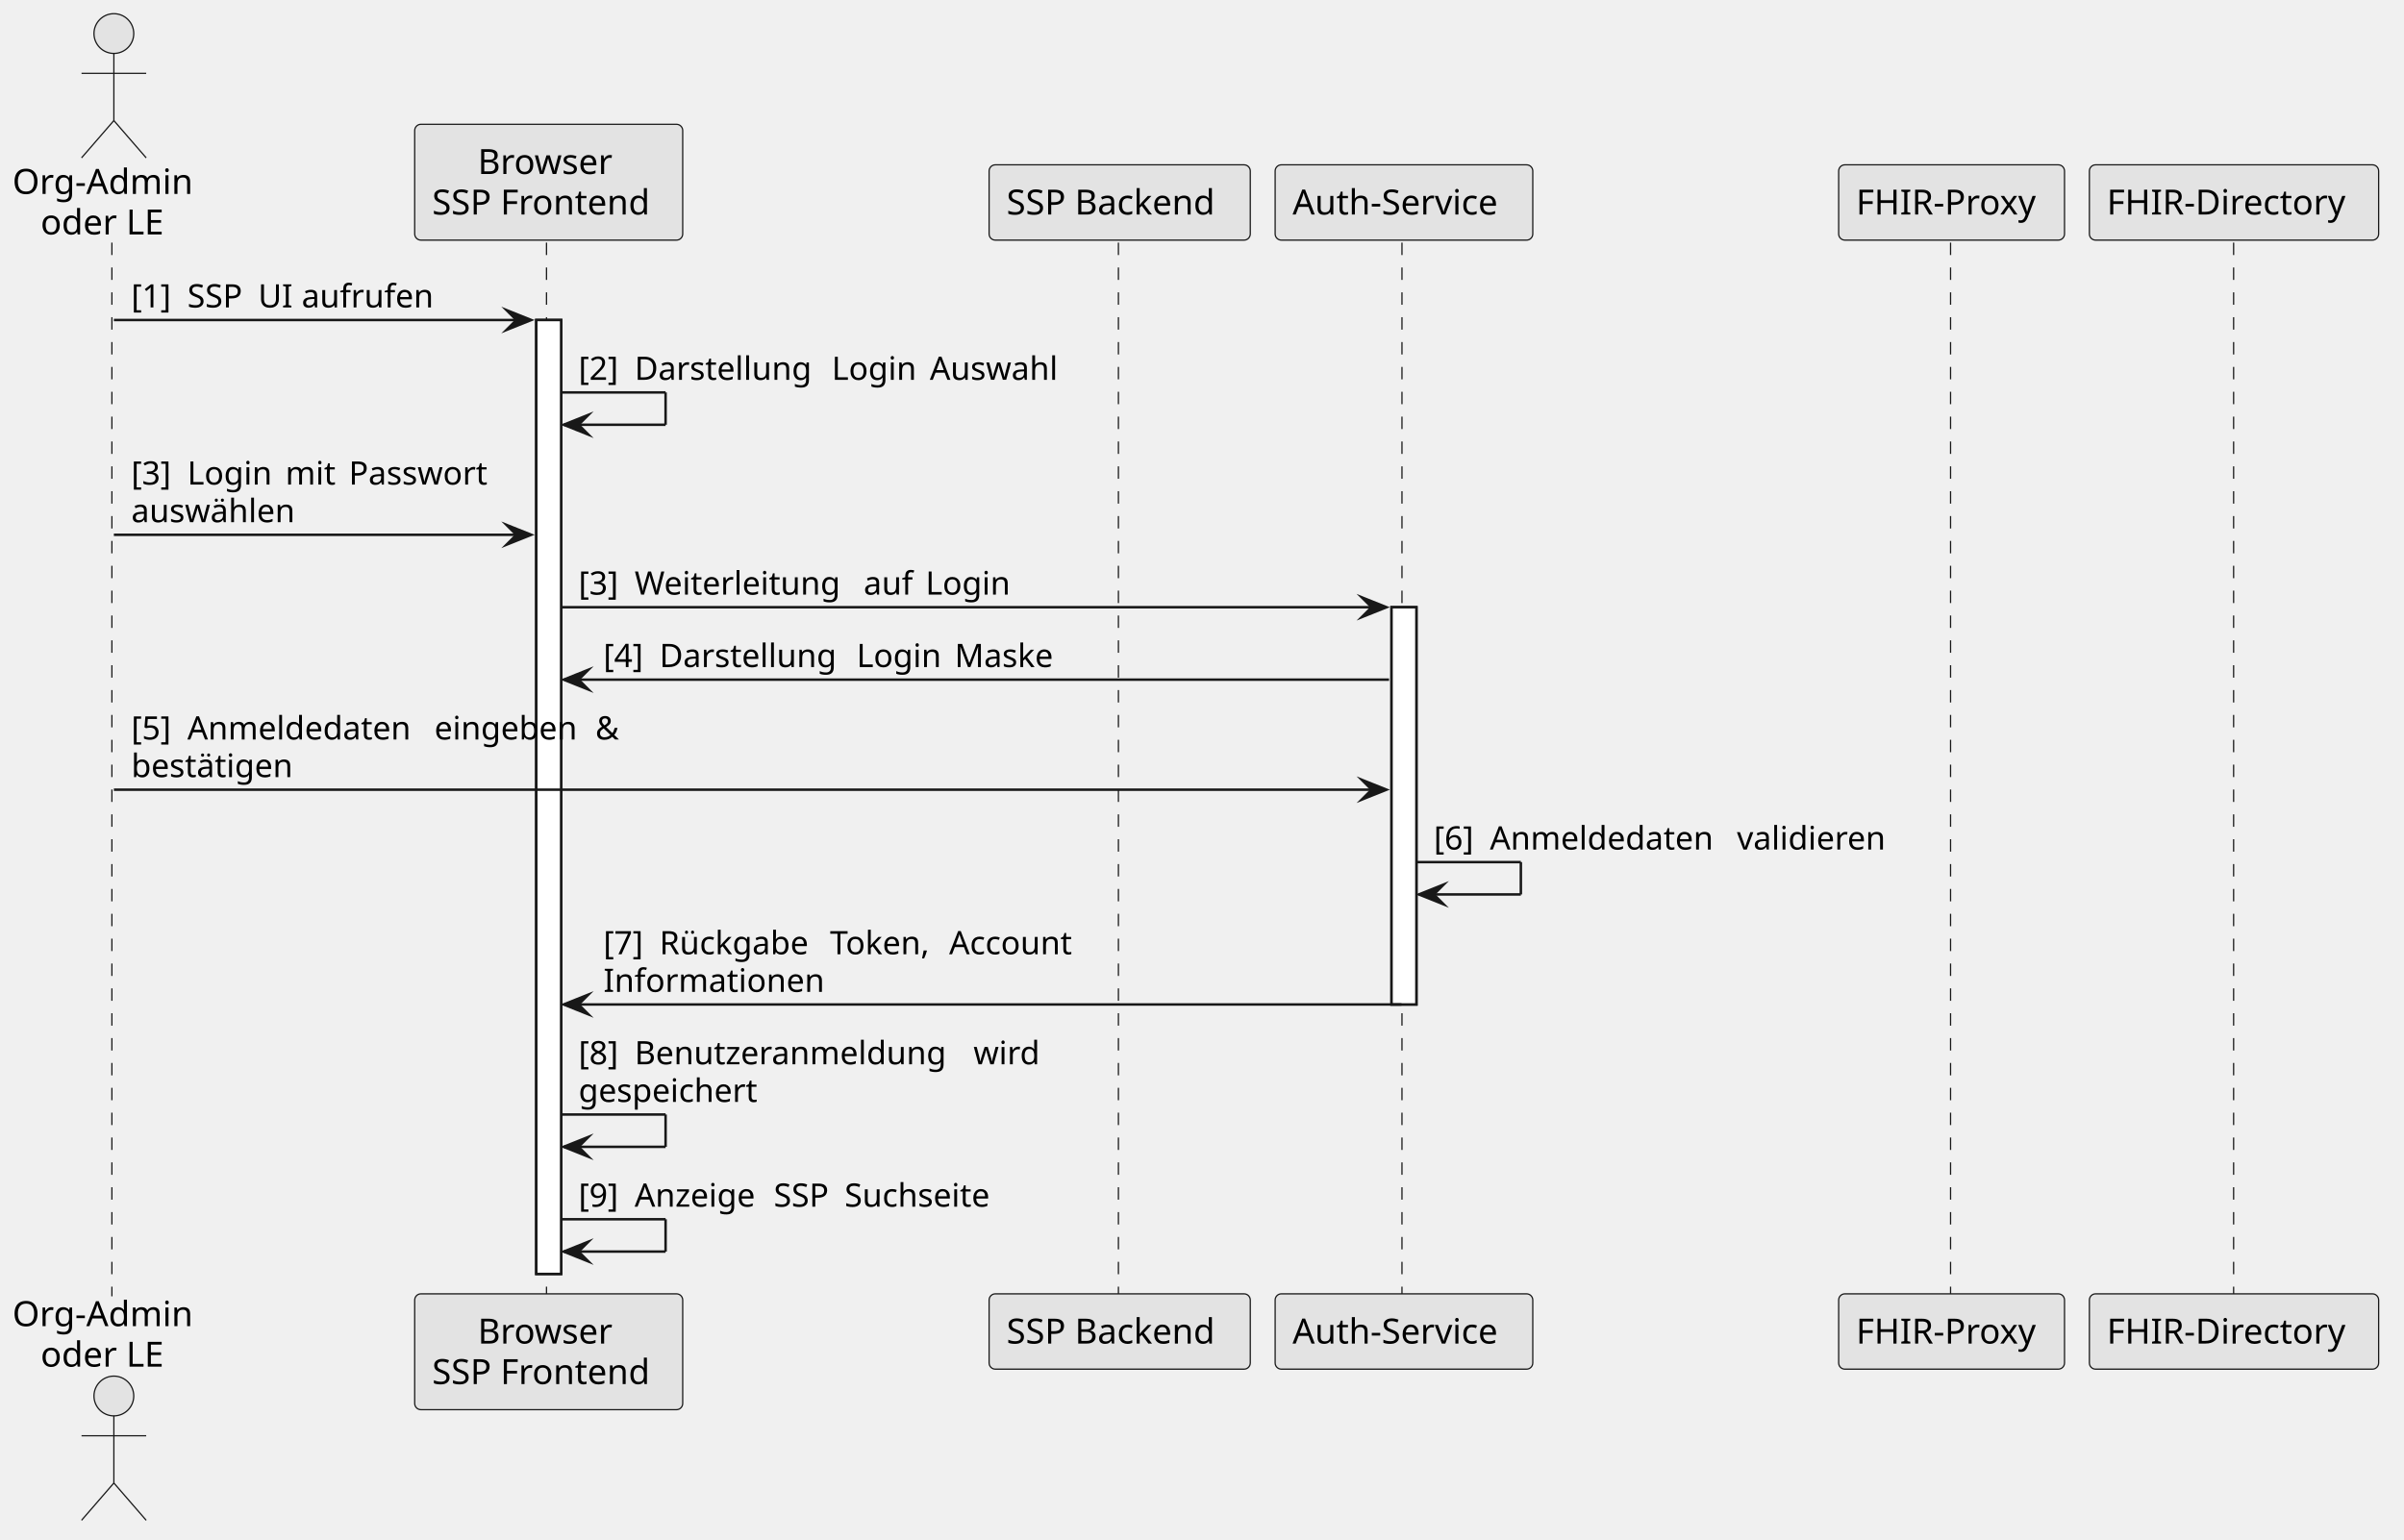
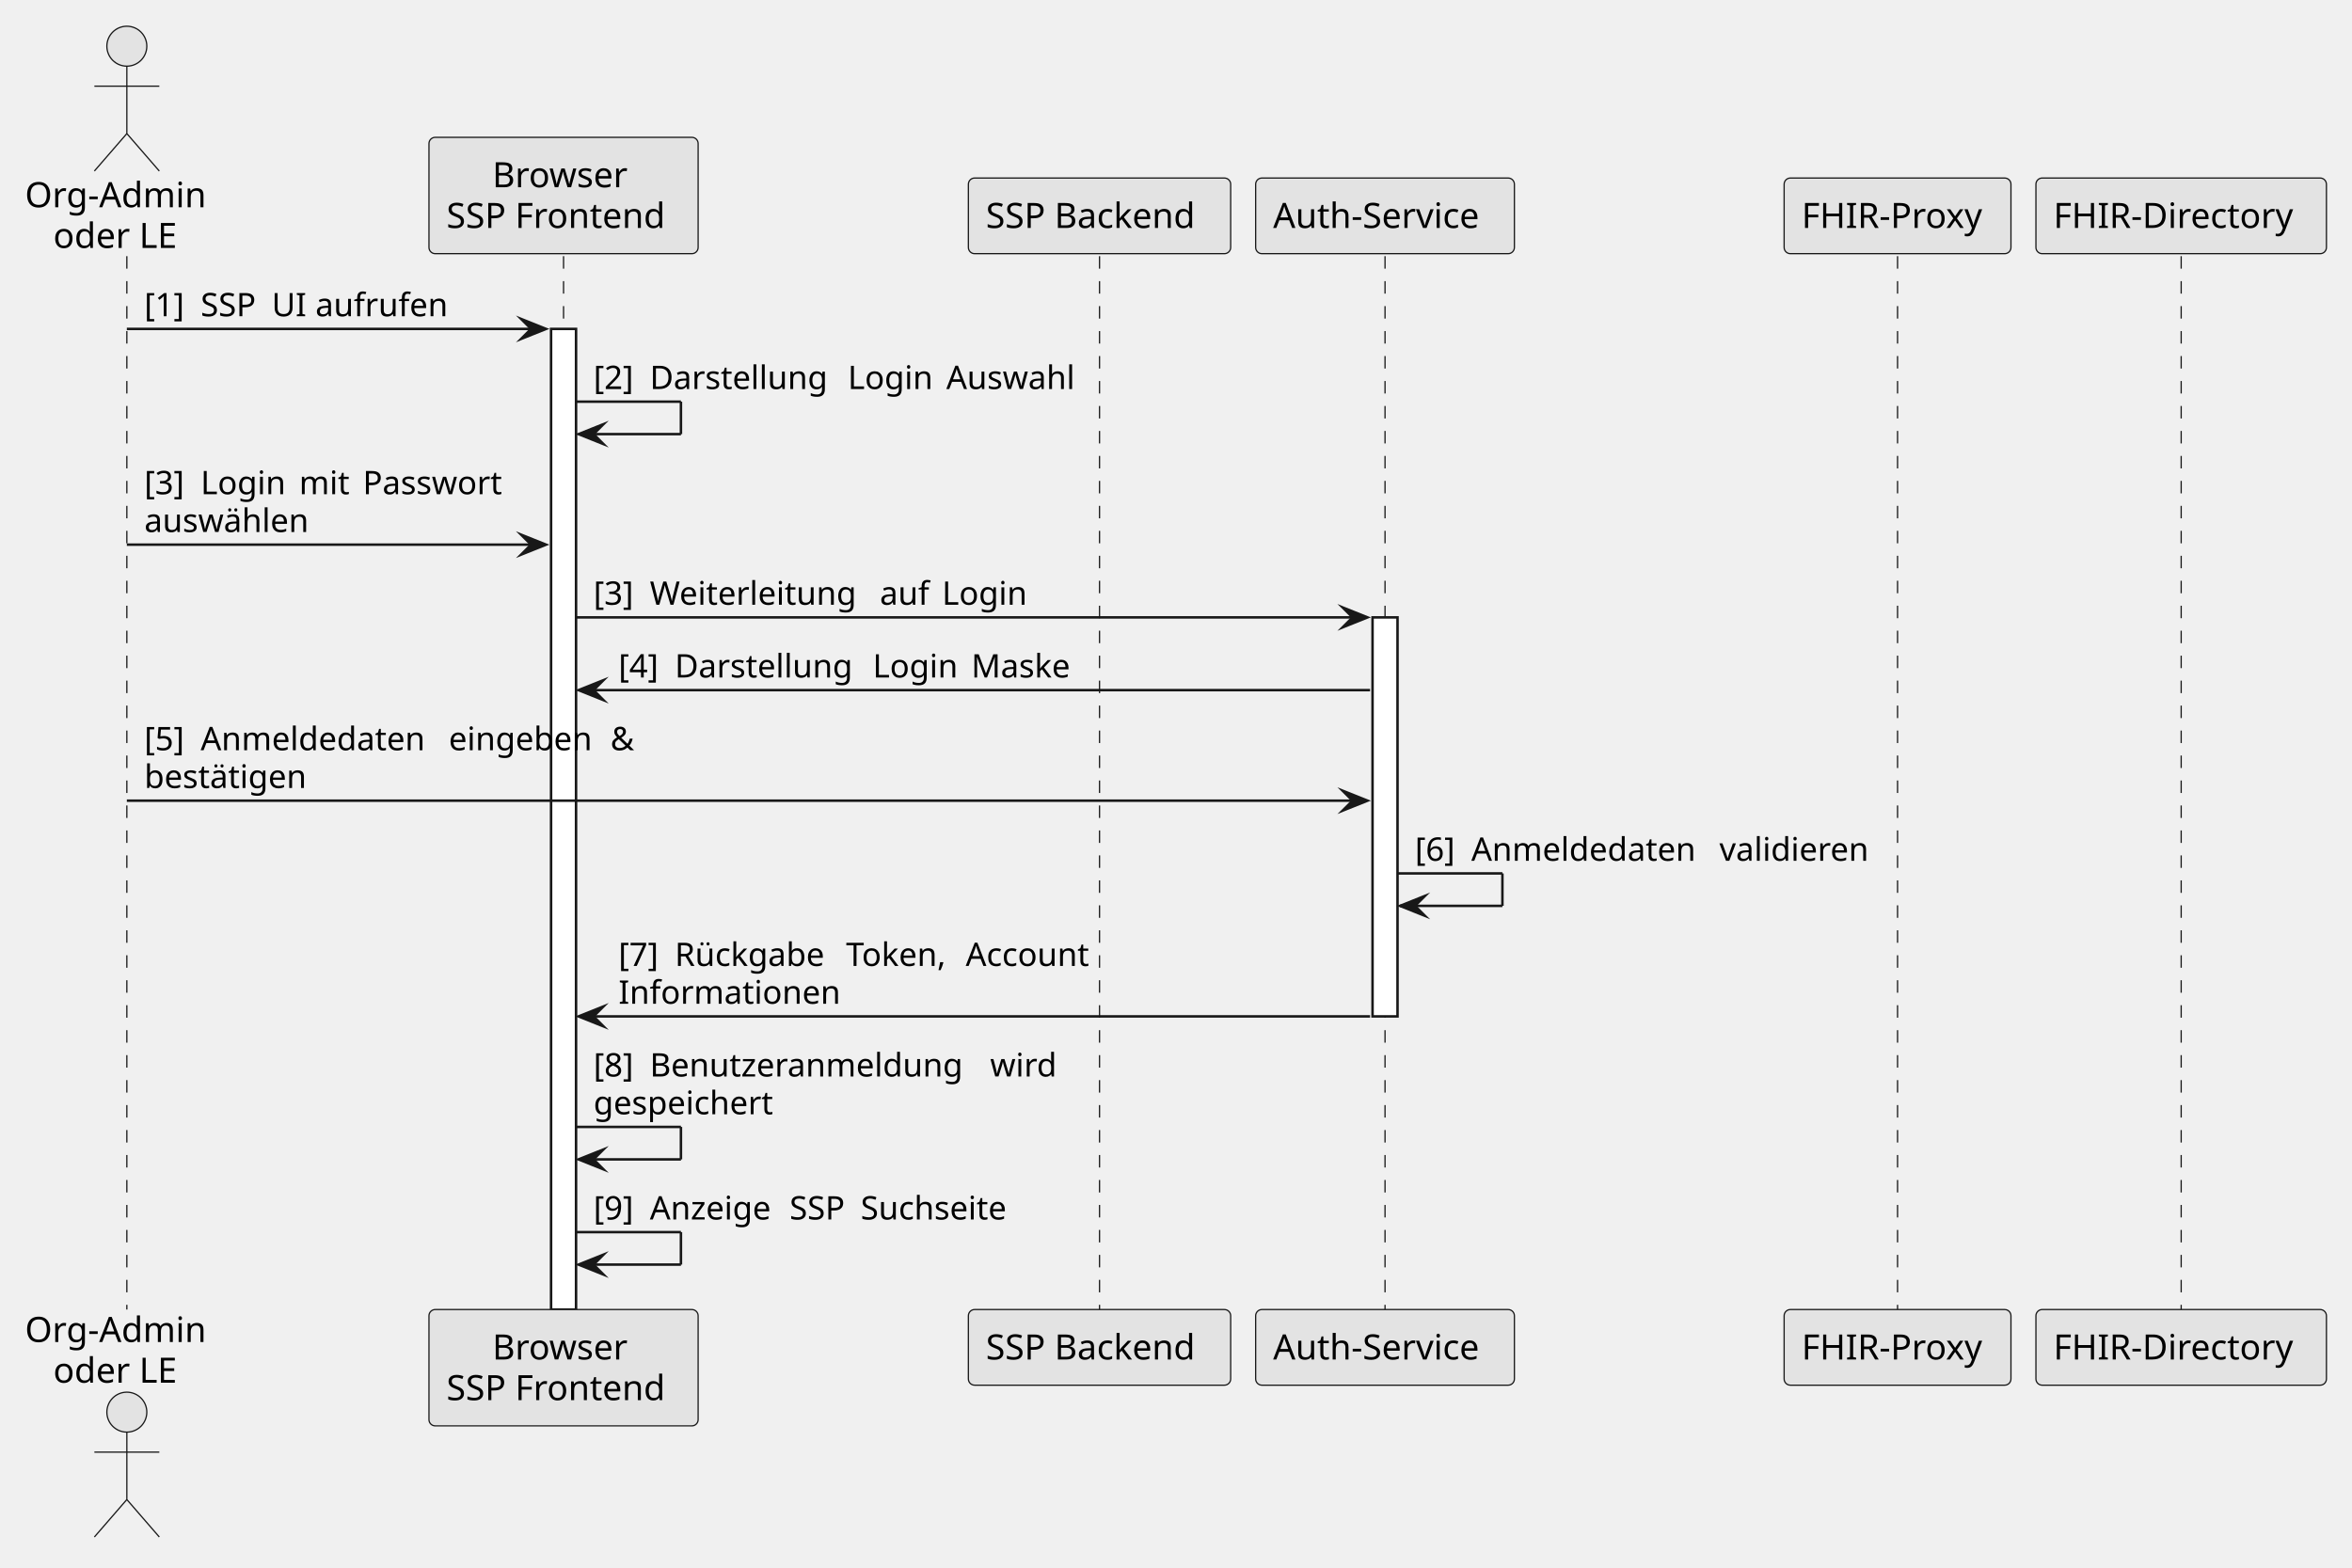
- <svg xmlns="http://www.w3.org/2000/svg" contentStyleType="text/css" data-diagram-type="SEQUENCE" height="645.833px" preserveAspectRatio="none" style="width:1007px;height:645px;background:#FFFFFF;" version="1.1" viewBox="0 0 1007 645" width="1007.292px" zoomAndPan="magnify">
+ <svg xmlns="http://www.w3.org/2000/svg" version="1.1" data-diagram-type="SEQUENCE" style="width:981px;height:654px;background:#FFFFFF;" width="981.25px" height="654.167px" viewBox="0 0 981 654" zoomAndPan="magnify" preserveAspectRatio="none" contentStyleType="text/css">
  <defs />
-   <g>
+   <g font-family="sans-serif" lengthAdjust="spacing">
    <g>
-       <rect fill="#FFFFFF" height="399.715" style="stroke:#181818;stroke-width:1.042;" width="10.417" x="224.637" y="134.09" />
+       <rect x="49.259" y="106.868" width="8.333" height="439.437" fill="#000" fill-opacity="0" />
+       <line x1="52.905" y1="106.868" x2="52.905" y2="546.305" style="stroke:#181818;stroke-width:0.521;stroke-dasharray:5.208,5.208;" />
    </g>
    <g>
-       <rect fill="#FFFFFF" height="166.455" style="stroke:#181818;stroke-width:1.042;" width="10.417" x="582.893" y="254.435" />
-     </g>
-     <g class="participant-lifeline" data-entity-uid="part1" data-qualified-name="o" data-source-line="6" id="part1-lifeline">
-       <g>
-         <rect fill="#000000" fill-opacity="0" height="441.52" width="8.333" x="43.53" y="101.66" />
-         <line style="stroke:#181818;stroke-width:0.521;stroke-dasharray:5.208,5.208;" x1="46.875" x2="46.875" y1="101.66" y2="543.18" />
-       </g>
-     </g>
-     <g class="participant-lifeline" data-entity-uid="part2" data-qualified-name="cl" data-source-line="7" id="part2-lifeline">
-       <g>
-         <rect fill="#000000" fill-opacity="0" height="441.52" width="8.333" x="225.679" y="101.66" />
-         <line style="stroke:#181818;stroke-width:0.521;stroke-dasharray:5.208,5.208;" x1="228.921" x2="228.921" y1="101.66" y2="543.18" />
-       </g>
-     </g>
-     <g class="participant-lifeline" data-entity-uid="part3" data-qualified-name="be" data-source-line="8" id="part3-lifeline">
-       <g>
-         <rect fill="#000000" fill-opacity="0" height="441.52" width="8.333" x="464.855" y="101.66" />
-         <line style="stroke:#181818;stroke-width:0.521;stroke-dasharray:5.208,5.208;" x1="468.487" x2="468.487" y1="101.66" y2="543.18" />
-       </g>
-     </g>
-     <g class="participant-lifeline" data-entity-uid="part4" data-qualified-name="au" data-source-line="9" id="part4-lifeline">
-       <g>
-         <rect fill="#000000" fill-opacity="0" height="441.52" width="8.333" x="583.935" y="101.66" />
-         <line style="stroke:#181818;stroke-width:0.521;stroke-dasharray:5.208,5.208;" x1="587.265" x2="587.265" y1="101.66" y2="543.18" />
-       </g>
-     </g>
-     <g class="participant-lifeline" data-entity-uid="part5" data-qualified-name="fp" data-source-line="10" id="part5-lifeline">
-       <g>
-         <rect fill="#000000" fill-opacity="0" height="441.52" width="8.333" x="813.326" y="101.66" />
-         <line style="stroke:#181818;stroke-width:0.521;stroke-dasharray:5.208,5.208;" x1="817.064" x2="817.064" y1="101.66" y2="543.18" />
-       </g>
-     </g>
-     <g class="participant-lifeline" data-entity-uid="part6" data-qualified-name="fd" data-source-line="11" id="part6-lifeline">
-       <g>
-         <rect fill="#000000" fill-opacity="0" height="441.52" width="8.333" x="931.629" y="101.66" />
-         <line style="stroke:#181818;stroke-width:0.521;stroke-dasharray:5.208,5.208;" x1="935.629" x2="935.629" y1="101.66" y2="543.18" />
-       </g>
-     </g>
-     <g class="participant participant-head" data-entity-uid="part1" data-qualified-name="o" data-source-line="6" id="part1-head">
-       <text fill="#000000" font-family="sans-serif" font-size="14.583" lengthAdjust="spacing" textLength="78.727" x="5.208" y="81.245">Org-Admin</text>
-       <text fill="#000000" font-family="sans-serif" font-size="14.583" lengthAdjust="spacing" textLength="55.122" x="17.011" y="98.221">oder LE</text>
-       <ellipse cx="47.697" cy="14.062" fill="#E3E3E3" rx="8.333" ry="8.333" style="stroke:#181818;stroke-width:0.521;" />
-       <path d="M47.697,22.396 L47.697,50.521 M34.155,30.729 L61.239,30.729 M47.697,50.521 L34.155,66.146 M47.697,50.521 L61.239,66.146" fill="none" style="stroke:#181818;stroke-width:0.521;" />
-     </g>
-     <g class="participant participant-tail" data-entity-uid="part1" data-qualified-name="o" data-source-line="6" id="part1-tail">
-       <text fill="#000000" font-family="sans-serif" font-size="14.583" lengthAdjust="spacing" textLength="78.727" x="5.208" y="555.675">Org-Admin</text>
-       <text fill="#000000" font-family="sans-serif" font-size="14.583" lengthAdjust="spacing" textLength="55.122" x="17.011" y="572.651">oder LE</text>
-       <ellipse cx="47.697" cy="584.945" fill="#E3E3E3" rx="8.333" ry="8.333" style="stroke:#181818;stroke-width:0.521;" />
-       <path d="M47.697,593.278 L47.697,621.403 M34.155,601.611 L61.239,601.611 M47.697,621.403 L34.155,637.028 M47.697,621.403 L61.239,637.028" fill="none" style="stroke:#181818;stroke-width:0.521;" />
-     </g>
-     <g class="participant participant-head" data-entity-uid="part2" data-qualified-name="cl" data-source-line="7" id="part2-head">
-       <rect fill="#E3E3E3" height="48.535" rx="2.604" ry="2.604" style="stroke:#181818;stroke-width:0.521;" width="112.266" x="173.713" y="52.083" />
-       <text fill="#000000" font-family="sans-serif" font-size="14.583" lengthAdjust="spacing" textLength="59.416" x="200.138" y="72.912">Browser</text>
-       <text fill="#000000" font-family="sans-serif" font-size="14.583" lengthAdjust="spacing" textLength="97.683" x="181.004" y="89.888">SSP Frontend</text>
-     </g>
-     <g class="participant participant-tail" data-entity-uid="part2" data-qualified-name="cl" data-source-line="7" id="part2-tail">
-       <rect fill="#E3E3E3" height="48.535" rx="2.604" ry="2.604" style="stroke:#181818;stroke-width:0.521;" width="112.266" x="173.713" y="542.139" />
-       <text fill="#000000" font-family="sans-serif" font-size="14.583" lengthAdjust="spacing" textLength="59.416" x="200.138" y="562.967">Browser</text>
-       <text fill="#000000" font-family="sans-serif" font-size="14.583" lengthAdjust="spacing" textLength="97.683" x="181.004" y="579.943">SSP Frontend</text>
-     </g>
-     <g class="participant participant-head" data-entity-uid="part3" data-qualified-name="be" data-source-line="8" id="part3-head">
-       <rect fill="#E3E3E3" height="31.559" rx="2.604" ry="2.604" style="stroke:#181818;stroke-width:0.521;" width="109.403" x="414.32" y="69.059" />
-       <text fill="#000000" font-family="sans-serif" font-size="14.583" lengthAdjust="spacing" textLength="94.82" x="421.612" y="89.888">SSP Backend</text>
-     </g>
-     <g class="participant participant-tail" data-entity-uid="part3" data-qualified-name="be" data-source-line="8" id="part3-tail">
-       <rect fill="#E3E3E3" height="31.559" rx="2.604" ry="2.604" style="stroke:#181818;stroke-width:0.521;" width="109.403" x="414.32" y="542.139" />
-       <text fill="#000000" font-family="sans-serif" font-size="14.583" lengthAdjust="spacing" textLength="94.82" x="421.612" y="562.967">SSP Backend</text>
-     </g>
-     <g class="participant participant-head" data-entity-uid="part4" data-qualified-name="au" data-source-line="9" id="part4-head">
-       <rect fill="#E3E3E3" height="31.559" rx="2.604" ry="2.604" style="stroke:#181818;stroke-width:0.521;" width="107.922" x="534.14" y="69.059" />
-       <text fill="#000000" font-family="sans-serif" font-size="14.583" lengthAdjust="spacing" textLength="93.339" x="541.432" y="89.888">Auth-Service</text>
-     </g>
-     <g class="participant participant-tail" data-entity-uid="part4" data-qualified-name="au" data-source-line="9" id="part4-tail">
-       <rect fill="#E3E3E3" height="31.559" rx="2.604" ry="2.604" style="stroke:#181818;stroke-width:0.521;" width="107.922" x="534.14" y="542.139" />
-       <text fill="#000000" font-family="sans-serif" font-size="14.583" lengthAdjust="spacing" textLength="93.339" x="541.432" y="562.967">Auth-Service</text>
-     </g>
-     <g class="participant participant-head" data-entity-uid="part5" data-qualified-name="fp" data-source-line="10" id="part5-head">
-       <rect fill="#E3E3E3" height="31.559" rx="2.604" ry="2.604" style="stroke:#181818;stroke-width:0.521;" width="94.606" x="770.189" y="69.059" />
-       <text fill="#000000" font-family="sans-serif" font-size="14.583" lengthAdjust="spacing" textLength="80.023" x="777.481" y="89.888">FHIR-Proxy</text>
-     </g>
-     <g class="participant participant-tail" data-entity-uid="part5" data-qualified-name="fp" data-source-line="10" id="part5-tail">
-       <rect fill="#E3E3E3" height="31.559" rx="2.604" ry="2.604" style="stroke:#181818;stroke-width:0.521;" width="94.606" x="770.189" y="542.139" />
-       <text fill="#000000" font-family="sans-serif" font-size="14.583" lengthAdjust="spacing" textLength="80.023" x="777.481" y="562.967">FHIR-Proxy</text>
-     </g>
-     <g class="participant participant-head" data-entity-uid="part6" data-qualified-name="fd" data-source-line="11" id="part6-head">
-       <rect fill="#E3E3E3" height="31.559" rx="2.604" ry="2.604" style="stroke:#181818;stroke-width:0.521;" width="121.167" x="875.212" y="69.059" />
-       <text fill="#000000" font-family="sans-serif" font-size="14.583" lengthAdjust="spacing" textLength="106.584" x="882.504" y="89.888">FHIR-Directory</text>
-     </g>
-     <g class="participant participant-tail" data-entity-uid="part6" data-qualified-name="fd" data-source-line="11" id="part6-tail">
-       <rect fill="#E3E3E3" height="31.559" rx="2.604" ry="2.604" style="stroke:#181818;stroke-width:0.521;" width="121.167" x="875.212" y="542.139" />
-       <text fill="#000000" font-family="sans-serif" font-size="14.583" lengthAdjust="spacing" textLength="106.584" x="882.504" y="562.967">FHIR-Directory</text>
+       <rect x="231.408" y="106.868" width="8.333" height="439.437" fill="#000" fill-opacity="0" />
+       <line x1="235.054" y1="106.868" x2="235.054" y2="546.305" style="stroke:#181818;stroke-width:0.521;stroke-dasharray:5.208,5.208;" />
    </g>
    <g>
-       <rect fill="#FFFFFF" height="399.715" style="stroke:#181818;stroke-width:1.042;" width="10.417" x="224.637" y="134.09" />
+       <rect x="229.846" y="137.215" width="10.417" height="409.09" fill="#FFF" style="stroke:#181818;stroke-width:1.042;" />
    </g>
    <g>
-       <rect fill="#FFFFFF" height="166.455" style="stroke:#181818;stroke-width:1.042;" width="10.417" x="582.893" y="254.435" />
+       <rect x="454.96" y="106.868" width="8.333" height="439.437" fill="#000" fill-opacity="0" />
+       <line x1="458.605" y1="106.868" x2="458.605" y2="546.305" style="stroke:#181818;stroke-width:0.521;stroke-dasharray:5.208,5.208;" />
    </g>
-     <g class="message" data-entity-1="part1" data-entity-2="part2" data-source-line="14" id="msg1">
-       <polygon fill="#181818" points="212.137,129.923,222.554,134.09,212.137,138.257,216.304,134.09" style="stroke:#181818;stroke-width:1.042;stroke-linejoin:miter;stroke-miterlimit:10;" />
-       <line style="stroke:#181818;stroke-width:1.042;" x1="47.697" x2="218.387" y1="134.09" y2="134.09" />
-       <text fill="#000000" font-family="sans-serif" font-size="13.542" lengthAdjust="spacing" textLength="19.182" x="54.989" y="128.813">[1]</text>
-       <text fill="#000000" font-family="sans-serif" font-size="13.542" lengthAdjust="spacing" textLength="4.304" x="74.17" y="128.813"> </text>
-       <text fill="#000000" font-family="sans-serif" font-size="13.542" lengthAdjust="spacing" textLength="25.358" x="78.475" y="128.813">SSP</text>
-       <text fill="#000000" font-family="sans-serif" font-size="13.542" lengthAdjust="spacing" textLength="4.304" x="103.832" y="128.813"> </text>
-       <text fill="#000000" font-family="sans-serif" font-size="13.542" lengthAdjust="spacing" textLength="13.905" x="108.137" y="128.813">UI</text>
-       <text fill="#000000" font-family="sans-serif" font-size="13.542" lengthAdjust="spacing" textLength="4.304" x="122.042" y="128.813"> </text>
-       <text fill="#000000" font-family="sans-serif" font-size="13.542" lengthAdjust="spacing" textLength="57.479" x="126.347" y="128.813">aufrufen</text>
+     <g>
+       <rect x="574.039" y="106.868" width="8.333" height="439.437" fill="#000" fill-opacity="0" />
+       <line x1="577.685" y1="106.868" x2="577.685" y2="546.305" style="stroke:#181818;stroke-width:0.521;stroke-dasharray:5.208,5.208;" />
    </g>
-     <g class="message" data-entity-1="part2" data-entity-2="part2" data-source-line="16" id="msg2">
-       <line style="stroke:#181818;stroke-width:1.042;" x1="235.054" x2="278.804" y1="164.437" y2="164.437" />
-       <line style="stroke:#181818;stroke-width:1.042;" x1="278.804" x2="278.804" y1="164.437" y2="177.978" />
-       <line style="stroke:#181818;stroke-width:1.042;" x1="236.096" x2="278.804" y1="177.978" y2="177.978" />
-       <polygon fill="#181818" points="246.512,173.812,236.096,177.978,246.512,182.145,242.346,177.978" style="stroke:#181818;stroke-width:1.042;stroke-linejoin:miter;stroke-miterlimit:10;" />
-       <text fill="#000000" font-family="sans-serif" font-size="13.542" lengthAdjust="spacing" textLength="19.182" x="242.346" y="159.16">[2]</text>
-       <text fill="#000000" font-family="sans-serif" font-size="13.542" lengthAdjust="spacing" textLength="4.304" x="261.527" y="159.16"> </text>
-       <text fill="#000000" font-family="sans-serif" font-size="13.542" lengthAdjust="spacing" textLength="78.275" x="265.832" y="159.16">Darstellung</text>
-       <text fill="#000000" font-family="sans-serif" font-size="13.542" lengthAdjust="spacing" textLength="4.304" x="344.106" y="159.16"> </text>
-       <text fill="#000000" font-family="sans-serif" font-size="13.542" lengthAdjust="spacing" textLength="36.77" x="348.411" y="159.16">Login</text>
-       <text fill="#000000" font-family="sans-serif" font-size="13.542" lengthAdjust="spacing" textLength="4.304" x="385.181" y="159.16"> </text>
-       <text fill="#000000" font-family="sans-serif" font-size="13.542" lengthAdjust="spacing" textLength="56.62" x="389.486" y="159.16">Auswahl</text>
+     <g>
+       <rect x="572.477" y="257.56" width="10.417" height="166.455" fill="#FFF" style="stroke:#181818;stroke-width:1.042;" />
    </g>
-     <g class="message" data-entity-1="part1" data-entity-2="part2" data-source-line="17" id="msg3">
-       <polygon fill="#181818" points="212.137,219.922,222.554,224.089,212.137,228.255,216.304,224.089" style="stroke:#181818;stroke-width:1.042;stroke-linejoin:miter;stroke-miterlimit:10;" />
-       <line style="stroke:#181818;stroke-width:1.042;" x1="47.697" x2="218.387" y1="224.089" y2="224.089" />
-       <text fill="#000000" font-family="sans-serif" font-size="13.542" lengthAdjust="spacing" textLength="19.182" x="54.989" y="203.048">[3]</text>
-       <text fill="#000000" font-family="sans-serif" font-size="13.542" lengthAdjust="spacing" textLength="4.304" x="74.17" y="203.048"> </text>
-       <text fill="#000000" font-family="sans-serif" font-size="13.542" lengthAdjust="spacing" textLength="36.77" x="78.475" y="203.048">Login</text>
-       <text fill="#000000" font-family="sans-serif" font-size="13.542" lengthAdjust="spacing" textLength="4.304" x="115.245" y="203.048"> </text>
-       <text fill="#000000" font-family="sans-serif" font-size="13.542" lengthAdjust="spacing" textLength="22.263" x="119.55" y="203.048">mit</text>
-       <text fill="#000000" font-family="sans-serif" font-size="13.542" lengthAdjust="spacing" textLength="4.304" x="141.813" y="203.048"> </text>
-       <text fill="#000000" font-family="sans-serif" font-size="13.542" lengthAdjust="spacing" textLength="60.812" x="146.117" y="203.048">Passwort</text>
-       <text fill="#000000" font-family="sans-serif" font-size="13.542" lengthAdjust="spacing" textLength="72.568" x="54.989" y="218.811">auswählen</text>
+     <g>
+       <rect x="787.805" y="106.868" width="8.333" height="439.437" fill="#000" fill-opacity="0" />
+       <line x1="791.451" y1="106.868" x2="791.451" y2="546.305" style="stroke:#181818;stroke-width:0.521;stroke-dasharray:5.208,5.208;" />
    </g>
-     <g class="message" data-entity-1="part2" data-entity-2="part4" data-source-line="19" id="msg4">
-       <polygon fill="#181818" points="570.393,250.269,580.81,254.435,570.393,258.602,574.56,254.435" style="stroke:#181818;stroke-width:1.042;stroke-linejoin:miter;stroke-miterlimit:10;" />
-       <line style="stroke:#181818;stroke-width:1.042;" x1="235.054" x2="576.643" y1="254.435" y2="254.435" />
-       <text fill="#000000" font-family="sans-serif" font-size="13.542" lengthAdjust="spacing" textLength="19.182" x="242.346" y="249.158">[3]</text>
-       <text fill="#000000" font-family="sans-serif" font-size="13.542" lengthAdjust="spacing" textLength="4.304" x="261.527" y="249.158"> </text>
-       <text fill="#000000" font-family="sans-serif" font-size="13.542" lengthAdjust="spacing" textLength="91.618" x="265.832" y="249.158">Weiterleitung</text>
-       <text fill="#000000" font-family="sans-serif" font-size="13.542" lengthAdjust="spacing" textLength="4.304" x="357.45" y="249.158"> </text>
-       <text fill="#000000" font-family="sans-serif" font-size="13.542" lengthAdjust="spacing" textLength="21.648" x="361.754" y="249.158">auf</text>
-       <text fill="#000000" font-family="sans-serif" font-size="13.542" lengthAdjust="spacing" textLength="4.304" x="383.402" y="249.158"> </text>
-       <text fill="#000000" font-family="sans-serif" font-size="13.542" lengthAdjust="spacing" textLength="36.77" x="387.707" y="249.158">Login</text>
+     <g>
+       <rect x="906.108" y="106.868" width="8.333" height="439.437" fill="#000" fill-opacity="0" />
+       <line x1="909.754" y1="106.868" x2="909.754" y2="546.305" style="stroke:#181818;stroke-width:0.521;stroke-dasharray:5.208,5.208;" />
    </g>
-     <g class="message" data-entity-1="part4" data-entity-2="part2" data-source-line="21" id="msg5">
-       <polygon fill="#181818" points="246.512,280.615,236.096,284.782,246.512,288.949,242.346,284.782" style="stroke:#181818;stroke-width:1.042;stroke-linejoin:miter;stroke-miterlimit:10;" />
-       <line style="stroke:#181818;stroke-width:1.042;" x1="240.262" x2="581.852" y1="284.782" y2="284.782" />
-       <text fill="#000000" font-family="sans-serif" font-size="13.542" lengthAdjust="spacing" textLength="19.182" x="252.762" y="279.505">[4]</text>
-       <text fill="#000000" font-family="sans-serif" font-size="13.542" lengthAdjust="spacing" textLength="4.304" x="271.944" y="279.505"> </text>
-       <text fill="#000000" font-family="sans-serif" font-size="13.542" lengthAdjust="spacing" textLength="78.275" x="276.249" y="279.505">Darstellung</text>
-       <text fill="#000000" font-family="sans-serif" font-size="13.542" lengthAdjust="spacing" textLength="4.304" x="354.523" y="279.505"> </text>
-       <text fill="#000000" font-family="sans-serif" font-size="13.542" lengthAdjust="spacing" textLength="36.77" x="358.828" y="279.505">Login</text>
-       <text fill="#000000" font-family="sans-serif" font-size="13.542" lengthAdjust="spacing" textLength="4.304" x="395.598" y="279.505"> </text>
-       <text fill="#000000" font-family="sans-serif" font-size="13.542" lengthAdjust="spacing" textLength="43.21" x="399.902" y="279.505">Maske</text>
-     </g>
-     <g class="message" data-entity-1="part1" data-entity-2="part4" data-source-line="22" id="msg6">
-       <polygon fill="#181818" points="570.393,326.725,580.81,330.892,570.393,335.059,574.56,330.892" style="stroke:#181818;stroke-width:1.042;stroke-linejoin:miter;stroke-miterlimit:10;" />
-       <line style="stroke:#181818;stroke-width:1.042;" x1="47.697" x2="576.643" y1="330.892" y2="330.892" />
-       <text fill="#000000" font-family="sans-serif" font-size="13.542" lengthAdjust="spacing" textLength="19.182" x="54.989" y="309.852">[5]</text>
-       <text fill="#000000" font-family="sans-serif" font-size="13.542" lengthAdjust="spacing" textLength="4.304" x="74.17" y="309.852"> </text>
-       <text fill="#000000" font-family="sans-serif" font-size="13.542" lengthAdjust="spacing" textLength="99.175" x="78.475" y="309.852">Anmeldedaten</text>
-       <text fill="#000000" font-family="sans-serif" font-size="13.542" lengthAdjust="spacing" textLength="4.304" x="177.65" y="309.852"> </text>
-       <text fill="#000000" font-family="sans-serif" font-size="13.542" lengthAdjust="spacing" textLength="63.113" x="181.955" y="309.852">eingeben</text>
-       <text fill="#000000" font-family="sans-serif" font-size="13.542" lengthAdjust="spacing" textLength="4.304" x="245.068" y="309.852"> </text>
-       <text fill="#000000" font-family="sans-serif" font-size="13.542" lengthAdjust="spacing" textLength="10.56" x="249.372" y="309.852">&amp;</text>
-       <text fill="#000000" font-family="sans-serif" font-size="13.542" lengthAdjust="spacing" textLength="72.171" x="54.989" y="325.615">bestätigen</text>
-     </g>
-     <g class="message" data-entity-1="part4" data-entity-2="part4" data-source-line="23" id="msg7">
-       <line style="stroke:#181818;stroke-width:1.042;" x1="593.31" x2="637.06" y1="361.239" y2="361.239" />
-       <line style="stroke:#181818;stroke-width:1.042;" x1="637.06" x2="637.06" y1="361.239" y2="374.78" />
-       <line style="stroke:#181818;stroke-width:1.042;" x1="594.352" x2="637.06" y1="374.78" y2="374.78" />
-       <polygon fill="#181818" points="604.768,370.614,594.352,374.78,604.768,378.947,600.602,374.78" style="stroke:#181818;stroke-width:1.042;stroke-linejoin:miter;stroke-miterlimit:10;" />
-       <text fill="#000000" font-family="sans-serif" font-size="13.542" lengthAdjust="spacing" textLength="19.182" x="600.602" y="355.962">[6]</text>
-       <text fill="#000000" font-family="sans-serif" font-size="13.542" lengthAdjust="spacing" textLength="4.304" x="619.784" y="355.962"> </text>
-       <text fill="#000000" font-family="sans-serif" font-size="13.542" lengthAdjust="spacing" textLength="99.175" x="624.088" y="355.962">Anmeldedaten</text>
-       <text fill="#000000" font-family="sans-serif" font-size="13.542" lengthAdjust="spacing" textLength="4.304" x="723.264" y="355.962"> </text>
-       <text fill="#000000" font-family="sans-serif" font-size="13.542" lengthAdjust="spacing" textLength="67.007" x="727.568" y="355.962">validieren</text>
-     </g>
-     <g class="message" data-entity-1="part4" data-entity-2="part2" data-source-line="24" id="msg8">
-       <polygon fill="#181818" points="246.512,416.724,236.096,420.89,246.512,425.057,242.346,420.89" style="stroke:#181818;stroke-width:1.042;stroke-linejoin:miter;stroke-miterlimit:10;" />
-       <line style="stroke:#181818;stroke-width:1.042;" x1="240.262" x2="587.06" y1="420.89" y2="420.89" />
-       <text fill="#000000" font-family="sans-serif" font-size="13.542" lengthAdjust="spacing" textLength="19.182" x="252.762" y="399.85">[7]</text>
-       <text fill="#000000" font-family="sans-serif" font-size="13.542" lengthAdjust="spacing" textLength="4.304" x="271.944" y="399.85"> </text>
-       <text fill="#000000" font-family="sans-serif" font-size="13.542" lengthAdjust="spacing" textLength="67.1" x="276.249" y="399.85">Rückgabe</text>
-       <text fill="#000000" font-family="sans-serif" font-size="13.542" lengthAdjust="spacing" textLength="4.304" x="343.349" y="399.85"> </text>
-       <text fill="#000000" font-family="sans-serif" font-size="13.542" lengthAdjust="spacing" textLength="45.617" x="347.653" y="399.85">Token,</text>
-       <text fill="#000000" font-family="sans-serif" font-size="13.542" lengthAdjust="spacing" textLength="4.304" x="393.27" y="399.85"> </text>
-       <text fill="#000000" font-family="sans-serif" font-size="13.542" lengthAdjust="spacing" textLength="54.914" x="397.575" y="399.85">Account</text>
-       <text fill="#000000" font-family="sans-serif" font-size="13.542" lengthAdjust="spacing" textLength="95.539" x="252.762" y="415.613">Informationen</text>
-     </g>
-     <g class="message" data-entity-1="part2" data-entity-2="part2" data-source-line="27" id="msg9">
-       <line style="stroke:#181818;stroke-width:1.042;" x1="235.054" x2="278.804" y1="467" y2="467" />
-       <line style="stroke:#181818;stroke-width:1.042;" x1="278.804" x2="278.804" y1="467" y2="480.542" />
-       <line style="stroke:#181818;stroke-width:1.042;" x1="236.096" x2="278.804" y1="480.542" y2="480.542" />
-       <polygon fill="#181818" points="246.512,476.375,236.096,480.542,246.512,484.709,242.346,480.542" style="stroke:#181818;stroke-width:1.042;stroke-linejoin:miter;stroke-miterlimit:10;" />
-       <text fill="#000000" font-family="sans-serif" font-size="13.542" lengthAdjust="spacing" textLength="19.182" x="242.346" y="445.96">[8]</text>
-       <text fill="#000000" font-family="sans-serif" font-size="13.542" lengthAdjust="spacing" textLength="4.304" x="261.527" y="445.96"> </text>
-       <text fill="#000000" font-family="sans-serif" font-size="13.542" lengthAdjust="spacing" textLength="137.625" x="265.832" y="445.96">Benutzeranmeldung</text>
-       <text fill="#000000" font-family="sans-serif" font-size="13.542" lengthAdjust="spacing" textLength="4.304" x="403.457" y="445.96"> </text>
-       <text fill="#000000" font-family="sans-serif" font-size="13.542" lengthAdjust="spacing" textLength="29.001" x="407.762" y="445.96">wird</text>
-       <text fill="#000000" font-family="sans-serif" font-size="13.542" lengthAdjust="spacing" textLength="79.908" x="242.346" y="461.723">gespeichert</text>
-     </g>
-     <g class="message" data-entity-1="part2" data-entity-2="part2" data-source-line="28" id="msg10">
-       <line style="stroke:#181818;stroke-width:1.042;" x1="235.054" x2="278.804" y1="510.889" y2="510.889" />
-       <line style="stroke:#181818;stroke-width:1.042;" x1="278.804" x2="278.804" y1="510.889" y2="524.43" />
-       <line style="stroke:#181818;stroke-width:1.042;" x1="236.096" x2="278.804" y1="524.43" y2="524.43" />
-       <polygon fill="#181818" points="246.512,520.264,236.096,524.43,246.512,528.597,242.346,524.43" style="stroke:#181818;stroke-width:1.042;stroke-linejoin:miter;stroke-miterlimit:10;" />
-       <text fill="#000000" font-family="sans-serif" font-size="13.542" lengthAdjust="spacing" textLength="19.182" x="242.346" y="505.612">[9]</text>
-       <text fill="#000000" font-family="sans-serif" font-size="13.542" lengthAdjust="spacing" textLength="4.304" x="261.527" y="505.612"> </text>
-       <text fill="#000000" font-family="sans-serif" font-size="13.542" lengthAdjust="spacing" textLength="53.975" x="265.832" y="505.612">Anzeige</text>
-       <text fill="#000000" font-family="sans-serif" font-size="13.542" lengthAdjust="spacing" textLength="4.304" x="319.807" y="505.612"> </text>
-       <text fill="#000000" font-family="sans-serif" font-size="13.542" lengthAdjust="spacing" textLength="25.358" x="324.111" y="505.612">SSP</text>
-       <text fill="#000000" font-family="sans-serif" font-size="13.542" lengthAdjust="spacing" textLength="4.304" x="349.469" y="505.612"> </text>
-       <text fill="#000000" font-family="sans-serif" font-size="13.542" lengthAdjust="spacing" textLength="65.996" x="353.774" y="505.612">Suchseite</text>
-     </g>
+     <text x="10.417" y="86.453" fill="#000" font-size="14.583" textLength="78.727">Org-Admin</text>
+     <text x="22.219" y="103.429" fill="#000" font-size="14.583" textLength="55.122">oder LE</text>
+     <ellipse cx="52.905" cy="19.271" rx="8.333" ry="8.333" fill="#E3E3E3" style="stroke:#181818;stroke-width:0.521;" />
+     <path d="M52.905,27.604 L52.905,55.729 M39.364,35.938 L66.447,35.938 M52.905,55.729 L39.364,71.354 M52.905,55.729 L66.447,71.354" style="stroke:#181818;stroke-width:0.521;" fill="none" />
+     <rect x="178.921" y="57.292" width="112.266" height="48.535" fill="#E3E3E3" style="stroke:#181818;stroke-width:0.521;" rx="2.604" ry="2.604" />
+     <text x="205.346" y="78.12" fill="#000" font-size="14.583" textLength="59.416">Browser</text>
+     <text x="186.213" y="95.096" fill="#000" font-size="14.583" textLength="97.683">SSP Frontend</text>
+     <rect x="403.904" y="74.268" width="109.403" height="31.559" fill="#E3E3E3" style="stroke:#181818;stroke-width:0.521;" rx="2.604" ry="2.604" />
+     <text x="411.195" y="95.096" fill="#000" font-size="14.583" textLength="94.82">SSP Backend</text>
+     <rect x="523.724" y="74.268" width="107.922" height="31.559" fill="#E3E3E3" style="stroke:#181818;stroke-width:0.521;" rx="2.604" ry="2.604" />
+     <text x="531.016" y="95.096" fill="#000" font-size="14.583" textLength="93.339">Auth-Service</text>
+     <rect x="744.147" y="74.268" width="94.607" height="31.559" fill="#E3E3E3" style="stroke:#181818;stroke-width:0.521;" rx="2.604" ry="2.604" />
+     <text x="751.439" y="95.096" fill="#000" font-size="14.583" textLength="80.023">FHIR-Proxy</text>
+     <rect x="849.17" y="74.268" width="121.167" height="31.559" fill="#E3E3E3" style="stroke:#181818;stroke-width:0.521;" rx="2.604" ry="2.604" />
+     <text x="856.462" y="95.096" fill="#000" font-size="14.583" textLength="106.584">FHIR-Directory</text>
+     <text x="10.417" y="559.842" fill="#000" font-size="14.583" textLength="78.727">Org-Admin</text>
+     <text x="22.219" y="576.818" fill="#000" font-size="14.583" textLength="55.122">oder LE</text>
+     <ellipse cx="52.905" cy="589.111" rx="8.333" ry="8.333" fill="#E3E3E3" style="stroke:#181818;stroke-width:0.521;" />
+     <path d="M52.905,597.445 L52.905,625.57 M39.364,605.778 L66.447,605.778 M52.905,625.57 L39.364,641.195 M52.905,625.57 L66.447,641.195" style="stroke:#181818;stroke-width:0.521;" fill="none" />
+     <rect x="178.921" y="546.305" width="112.266" height="48.535" fill="#E3E3E3" style="stroke:#181818;stroke-width:0.521;" rx="2.604" ry="2.604" />
+     <text x="205.346" y="567.134" fill="#000" font-size="14.583" textLength="59.416">Browser</text>
+     <text x="186.213" y="584.109" fill="#000" font-size="14.583" textLength="97.683">SSP Frontend</text>
+     <rect x="403.904" y="546.305" width="109.403" height="31.559" fill="#E3E3E3" style="stroke:#181818;stroke-width:0.521;" rx="2.604" ry="2.604" />
+     <text x="411.195" y="567.134" fill="#000" font-size="14.583" textLength="94.82">SSP Backend</text>
+     <rect x="523.724" y="546.305" width="107.922" height="31.559" fill="#E3E3E3" style="stroke:#181818;stroke-width:0.521;" rx="2.604" ry="2.604" />
+     <text x="531.016" y="567.134" fill="#000" font-size="14.583" textLength="93.339">Auth-Service</text>
+     <rect x="744.147" y="546.305" width="94.607" height="31.559" fill="#E3E3E3" style="stroke:#181818;stroke-width:0.521;" rx="2.604" ry="2.604" />
+     <text x="751.439" y="567.134" fill="#000" font-size="14.583" textLength="80.023">FHIR-Proxy</text>
+     <rect x="849.17" y="546.305" width="121.167" height="31.559" fill="#E3E3E3" style="stroke:#181818;stroke-width:0.521;" rx="2.604" ry="2.604" />
+     <text x="856.462" y="567.134" fill="#000" font-size="14.583" textLength="106.584">FHIR-Directory</text>
+     <polygon points="217.346,133.049,227.762,137.215,217.346,141.382,221.512,137.215" fill="#181818" style="stroke:#181818;stroke-width:1.042;stroke-linejoin:miter;stroke-miterlimit:10;" />
+     <line x1="52.905" y1="137.215" x2="223.596" y2="137.215" style="stroke:#181818;stroke-width:1.042;" />
+     <text x="60.197" y="131.938" fill="#000" font-size="13.542" textLength="19.182">[1]</text>
+     <text x="79.379" y="131.938" fill="#000" font-size="13.542"> </text>
+     <text x="83.683" y="131.938" fill="#000" font-size="13.542" textLength="25.358">SSP</text>
+     <text x="109.041" y="131.938" fill="#000" font-size="13.542"> </text>
+     <text x="113.345" y="131.938" fill="#000" font-size="13.542" textLength="13.905">UI</text>
+     <text x="127.251" y="131.938" fill="#000" font-size="13.542"> </text>
+     <text x="131.555" y="131.938" fill="#000" font-size="13.542" textLength="57.479">aufrufen</text>
+     <line x1="240.262" y1="167.562" x2="284.012" y2="167.562" style="stroke:#181818;stroke-width:1.042;" />
+     <line x1="284.012" y1="167.562" x2="284.012" y2="181.104" style="stroke:#181818;stroke-width:1.042;" />
+     <line x1="241.304" y1="181.104" x2="284.012" y2="181.104" style="stroke:#181818;stroke-width:1.042;" />
+     <polygon points="251.721,176.937,241.304,181.104,251.721,185.27,247.554,181.104" fill="#181818" style="stroke:#181818;stroke-width:1.042;stroke-linejoin:miter;stroke-miterlimit:10;" />
+     <text x="247.554" y="162.285" fill="#000" font-size="13.542" textLength="19.182">[2]</text>
+     <text x="266.736" y="162.285" fill="#000" font-size="13.542"> </text>
+     <text x="271.04" y="162.285" fill="#000" font-size="13.542" textLength="78.275">Darstellung</text>
+     <text x="349.315" y="162.285" fill="#000" font-size="13.542"> </text>
+     <text x="353.619" y="162.285" fill="#000" font-size="13.542" textLength="36.77">Login</text>
+     <text x="390.39" y="162.285" fill="#000" font-size="13.542"> </text>
+     <text x="394.694" y="162.285" fill="#000" font-size="13.542" textLength="56.62">Auswahl</text>
+     <polygon points="217.346,223.047,227.762,227.214,217.346,231.38,221.512,227.214" fill="#181818" style="stroke:#181818;stroke-width:1.042;stroke-linejoin:miter;stroke-miterlimit:10;" />
+     <line x1="52.905" y1="227.214" x2="223.596" y2="227.214" style="stroke:#181818;stroke-width:1.042;" />
+     <text x="60.197" y="206.173" fill="#000" font-size="13.542" textLength="19.182">[3]</text>
+     <text x="79.379" y="206.173" fill="#000" font-size="13.542"> </text>
+     <text x="83.683" y="206.173" fill="#000" font-size="13.542" textLength="36.77">Login</text>
+     <text x="120.453" y="206.173" fill="#000" font-size="13.542"> </text>
+     <text x="124.758" y="206.173" fill="#000" font-size="13.542" textLength="22.263">mit</text>
+     <text x="147.021" y="206.173" fill="#000" font-size="13.542"> </text>
+     <text x="151.325" y="206.173" fill="#000" font-size="13.542" textLength="60.812">Passwort</text>
+     <text x="60.197" y="221.937" fill="#000" font-size="13.542" textLength="72.568">auswählen</text>
+     <polygon points="559.977,253.394,570.393,257.56,559.977,261.727,564.143,257.56" fill="#181818" style="stroke:#181818;stroke-width:1.042;stroke-linejoin:miter;stroke-miterlimit:10;" />
+     <line x1="240.262" y1="257.56" x2="566.227" y2="257.56" style="stroke:#181818;stroke-width:1.042;" />
+     <text x="247.554" y="252.283" fill="#000" font-size="13.542" textLength="19.182">[3]</text>
+     <text x="266.736" y="252.283" fill="#000" font-size="13.542"> </text>
+     <text x="271.04" y="252.283" fill="#000" font-size="13.542" textLength="91.618">Weiterleitung</text>
+     <text x="362.658" y="252.283" fill="#000" font-size="13.542"> </text>
+     <text x="366.963" y="252.283" fill="#000" font-size="13.542" textLength="21.648">auf</text>
+     <text x="388.611" y="252.283" fill="#000" font-size="13.542"> </text>
+     <text x="392.915" y="252.283" fill="#000" font-size="13.542" textLength="36.77">Login</text>
+     <polygon points="251.721,283.74,241.304,287.907,251.721,292.074,247.554,287.907" fill="#181818" style="stroke:#181818;stroke-width:1.042;stroke-linejoin:miter;stroke-miterlimit:10;" />
+     <line x1="245.471" y1="287.907" x2="571.435" y2="287.907" style="stroke:#181818;stroke-width:1.042;" />
+     <text x="257.971" y="282.63" fill="#000" font-size="13.542" textLength="19.182">[4]</text>
+     <text x="277.153" y="282.63" fill="#000" font-size="13.542"> </text>
+     <text x="281.457" y="282.63" fill="#000" font-size="13.542" textLength="78.275">Darstellung</text>
+     <text x="359.732" y="282.63" fill="#000" font-size="13.542"> </text>
+     <text x="364.036" y="282.63" fill="#000" font-size="13.542" textLength="36.77">Login</text>
+     <text x="400.806" y="282.63" fill="#000" font-size="13.542"> </text>
+     <text x="405.111" y="282.63" fill="#000" font-size="13.542" textLength="43.21">Maske</text>
+     <polygon points="559.977,329.85,570.393,334.017,559.977,338.184,564.143,334.017" fill="#181818" style="stroke:#181818;stroke-width:1.042;stroke-linejoin:miter;stroke-miterlimit:10;" />
+     <line x1="52.905" y1="334.017" x2="566.227" y2="334.017" style="stroke:#181818;stroke-width:1.042;" />
+     <text x="60.197" y="312.977" fill="#000" font-size="13.542" textLength="19.182">[5]</text>
+     <text x="79.379" y="312.977" fill="#000" font-size="13.542"> </text>
+     <text x="83.683" y="312.977" fill="#000" font-size="13.542" textLength="99.176">Anmeldedaten</text>
+     <text x="182.859" y="312.977" fill="#000" font-size="13.542"> </text>
+     <text x="187.163" y="312.977" fill="#000" font-size="13.542" textLength="63.113">eingeben</text>
+     <text x="250.276" y="312.977" fill="#000" font-size="13.542"> </text>
+     <text x="254.581" y="312.977" fill="#000" font-size="13.542">&amp;</text>
+     <text x="60.197" y="328.74" fill="#000" font-size="13.542" textLength="72.172">bestätigen</text>
+     <line x1="582.893" y1="364.364" x2="626.643" y2="364.364" style="stroke:#181818;stroke-width:1.042;" />
+     <line x1="626.643" y1="364.364" x2="626.643" y2="377.905" style="stroke:#181818;stroke-width:1.042;" />
+     <line x1="583.935" y1="377.905" x2="626.643" y2="377.905" style="stroke:#181818;stroke-width:1.042;" />
+     <polygon points="594.352,373.739,583.935,377.905,594.352,382.072,590.185,377.905" fill="#181818" style="stroke:#181818;stroke-width:1.042;stroke-linejoin:miter;stroke-miterlimit:10;" />
+     <text x="590.185" y="359.087" fill="#000" font-size="13.542" textLength="19.182">[6]</text>
+     <text x="609.367" y="359.087" fill="#000" font-size="13.542"> </text>
+     <text x="613.671" y="359.087" fill="#000" font-size="13.542" textLength="99.176">Anmeldedaten</text>
+     <text x="712.847" y="359.087" fill="#000" font-size="13.542"> </text>
+     <text x="717.151" y="359.087" fill="#000" font-size="13.542" textLength="67.007">validieren</text>
+     <polygon points="251.721,419.849,241.304,424.015,251.721,428.182,247.554,424.015" fill="#181818" style="stroke:#181818;stroke-width:1.042;stroke-linejoin:miter;stroke-miterlimit:10;" />
+     <line x1="245.471" y1="424.015" x2="571.435" y2="424.015" style="stroke:#181818;stroke-width:1.042;" />
+     <text x="257.971" y="402.975" fill="#000" font-size="13.542" textLength="19.182">[7]</text>
+     <text x="277.153" y="402.975" fill="#000" font-size="13.542"> </text>
+     <text x="281.457" y="402.975" fill="#000" font-size="13.542" textLength="67.1">Rückgabe</text>
+     <text x="348.557" y="402.975" fill="#000" font-size="13.542"> </text>
+     <text x="352.862" y="402.975" fill="#000" font-size="13.542" textLength="45.617">Token,</text>
+     <text x="398.479" y="402.975" fill="#000" font-size="13.542"> </text>
+     <text x="402.783" y="402.975" fill="#000" font-size="13.542" textLength="54.914">Account</text>
+     <text x="257.971" y="418.738" fill="#000" font-size="13.542" textLength="95.539">Informationen</text>
+     <line x1="240.262" y1="470.125" x2="284.012" y2="470.125" style="stroke:#181818;stroke-width:1.042;" />
+     <line x1="284.012" y1="470.125" x2="284.012" y2="483.667" style="stroke:#181818;stroke-width:1.042;" />
+     <line x1="241.304" y1="483.667" x2="284.012" y2="483.667" style="stroke:#181818;stroke-width:1.042;" />
+     <polygon points="251.721,479.5,241.304,483.667,251.721,487.834,247.554,483.667" fill="#181818" style="stroke:#181818;stroke-width:1.042;stroke-linejoin:miter;stroke-miterlimit:10;" />
+     <text x="247.554" y="449.085" fill="#000" font-size="13.542" textLength="19.182">[8]</text>
+     <text x="266.736" y="449.085" fill="#000" font-size="13.542"> </text>
+     <text x="271.04" y="449.085" fill="#000" font-size="13.542" textLength="137.625">Benutzeranmeldung</text>
+     <text x="408.665" y="449.085" fill="#000" font-size="13.542"> </text>
+     <text x="412.97" y="449.085" fill="#000" font-size="13.542" textLength="29.001">wird</text>
+     <text x="247.554" y="464.848" fill="#000" font-size="13.542" textLength="79.908">gespeichert</text>
+     <line x1="240.262" y1="514.014" x2="284.012" y2="514.014" style="stroke:#181818;stroke-width:1.042;" />
+     <line x1="284.012" y1="514.014" x2="284.012" y2="527.555" style="stroke:#181818;stroke-width:1.042;" />
+     <line x1="241.304" y1="527.555" x2="284.012" y2="527.555" style="stroke:#181818;stroke-width:1.042;" />
+     <polygon points="251.721,523.389,241.304,527.555,251.721,531.722,247.554,527.555" fill="#181818" style="stroke:#181818;stroke-width:1.042;stroke-linejoin:miter;stroke-miterlimit:10;" />
+     <text x="247.554" y="508.737" fill="#000" font-size="13.542" textLength="19.182">[9]</text>
+     <text x="266.736" y="508.737" fill="#000" font-size="13.542"> </text>
+     <text x="271.04" y="508.737" fill="#000" font-size="13.542" textLength="53.975">Anzeige</text>
+     <text x="325.015" y="508.737" fill="#000" font-size="13.542"> </text>
+     <text x="329.32" y="508.737" fill="#000" font-size="13.542" textLength="25.358">SSP</text>
+     <text x="354.677" y="508.737" fill="#000" font-size="13.542"> </text>
+     <text x="358.982" y="508.737" fill="#000" font-size="13.542" textLength="65.996">Suchseite</text>
  </g>
</svg>
